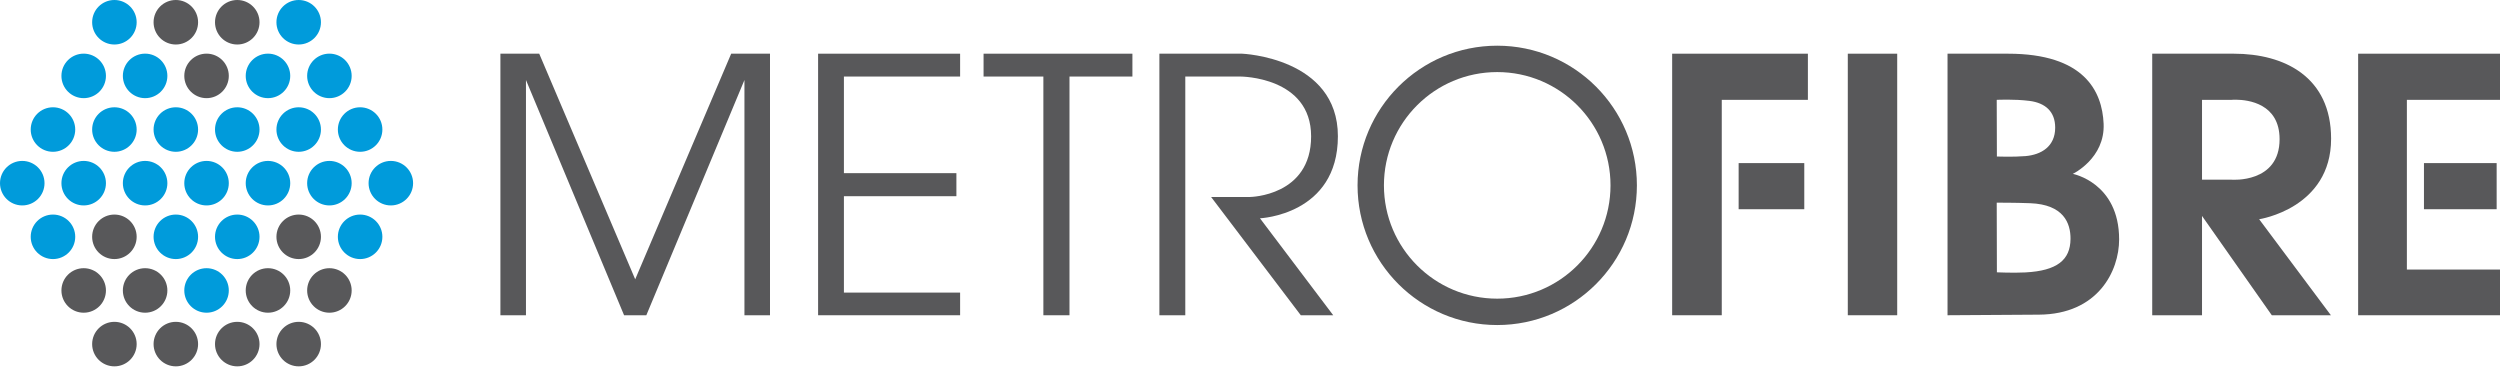
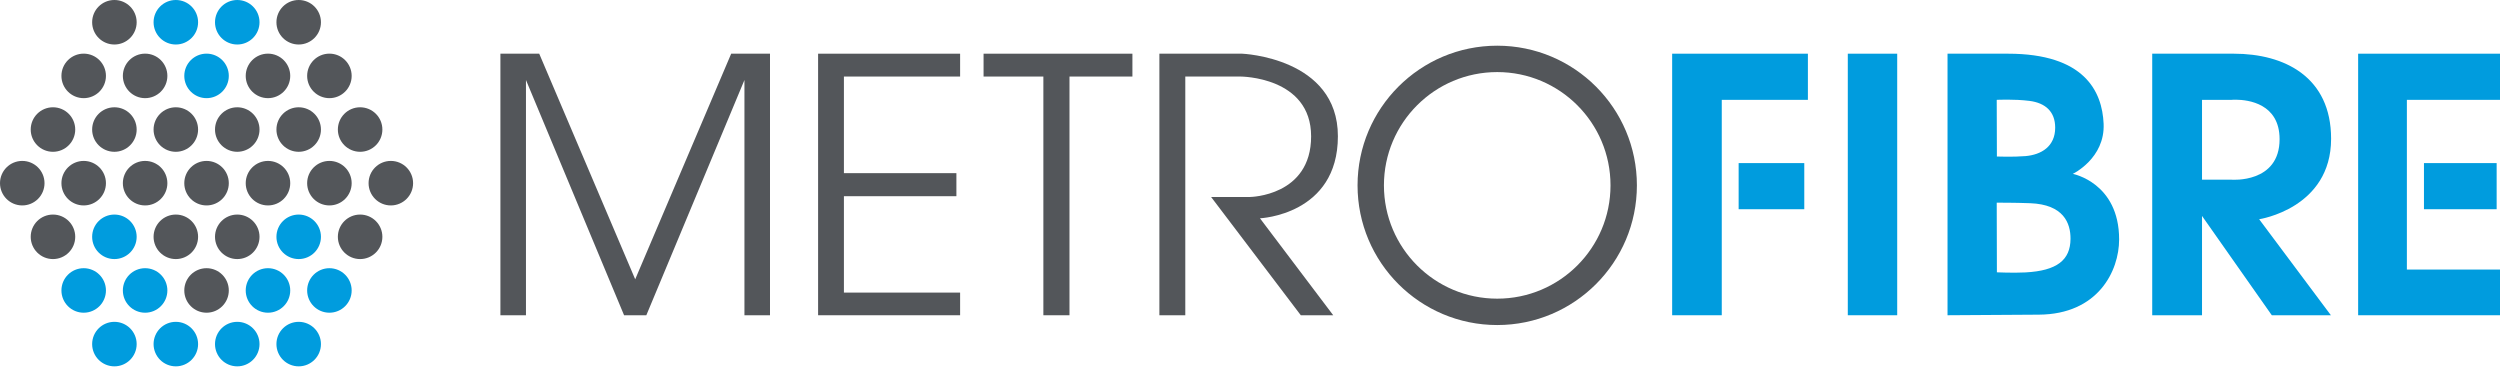
<svg xmlns="http://www.w3.org/2000/svg" width="349.097mm" height="51.157mm" viewBox="0 0 349.097 51.157" version="1.1" id="svg8">
  <defs id="defs2" />
  <g id="layer1" transform="translate(65.8069,-81.4075)">
-     <path style="fill:#58585a;fill-opacity:1;stroke:none;stroke-width:0.265px;stroke-linecap:butt;stroke-linejoin:miter;stroke-opacity:1" d="M 4.069,125.428 V 88.905 H 9.489 L 22.892,120.409 36.295,88.905 h 5.42 v 36.523 H 38.146 V 92.58 L 24.446,125.428 h -3.108 L 7.638,92.58 v 32.848 z" id="path834" />
-     <path style="fill:#58585a;fill-opacity:1;stroke:none;stroke-width:0.265px;stroke-linecap:butt;stroke-linejoin:miter;stroke-opacity:1" d="m 48.431,125.428 h 19.831 v -3.163 H 52.036 v -13.46 h 15.708 v -3.218 H 52.036 V 92.096 H 68.262 V 88.905 H 48.431 Z" id="path840" />
-     <path style="fill:#58585a;fill-opacity:1;stroke:none;stroke-width:0.265px;stroke-linecap:butt;stroke-linejoin:miter;stroke-opacity:1" d="m 71.537,88.905 v 3.191 h 8.351 v 33.333 H 83.535 V 92.096 h 8.787 v -3.191 z" id="path850" />
-     <path style="fill:#58585a;fill-opacity:1;stroke:none;stroke-width:0.265px;stroke-linecap:butt;stroke-linejoin:miter;stroke-opacity:1" d="m 108.765,108.912 c 0,0 8.511,-0.112 8.511,-8.464 0,-8.352 -9.856,-8.352 -9.856,-8.352 h -7.714 v 33.333 H 96.088 V 88.905 h 11.557 c 0,0 13.37,0.529 13.37,11.526 0,10.997 -10.881,11.46 -10.881,11.46 l 10.228,13.537 h -4.527 l -12.526,-16.516 z" id="path852" />
-     <path style="opacity:1;fill:#58585a;fill-opacity:1;fill-rule:evenodd;stroke:none;stroke-width:0.252;stroke-linecap:round;stroke-linejoin:miter;stroke-miterlimit:4;stroke-dasharray:none;stroke-dashoffset:0;stroke-opacity:0.836;paint-order:markers fill stroke" d="m 541.467,331.797 a 73.716,73.716 0 0 0 -73.715,73.717 73.716,73.716 0 0 0 73.715,73.715 73.716,73.716 0 0 0 73.717,-73.715 73.716,73.716 0 0 0 -73.717,-73.717 z m 0,13.926 a 59.791,59.791 0 0 1 59.791,59.791 59.791,59.791 0 0 1 -59.791,59.791 59.791,59.791 0 0 1 -59.791,-59.791 59.791,59.791 0 0 1 59.791,-59.791 z" id="path856" transform="scale(0.2645833)" />
-     <path style="fill:#58585a;fill-opacity:1;stroke:none;stroke-width:0.265px;stroke-linecap:butt;stroke-linejoin:miter;stroke-opacity:1" d="m 192.217,88.905 v 36.523 h 6.899 V 88.905 Z" id="path905" />
-     <path style="fill:#58585a;fill-opacity:1;stroke:none;stroke-width:0.265px;stroke-linecap:butt;stroke-linejoin:miter;stroke-opacity:1" d="m 167.691,88.905 h 18.954 v 6.445 h -12.027 v 30.078 h -6.927 z" id="path907" />
-     <path style="fill:#58585a;fill-opacity:1;stroke:none;stroke-width:0.265px;stroke-linecap:butt;stroke-linejoin:miter;stroke-opacity:1" d="m 176.974,104.182 v 6.441 h 9.167 v -6.441 z" id="path913" />
-     <path style="fill:#58585a;fill-opacity:1;stroke:none;stroke-width:0.246;stroke-linecap:butt;stroke-linejoin:miter;stroke-miterlimit:4;stroke-dasharray:none;stroke-opacity:1" d="M 779.125,336.018 V 474.059 L 827.359,473.75 c 31.164,-0.2 42.332,-22.988 42.332,-39.711 0,-29.942 -24.451,-34.592 -24.451,-34.592 0,0 17.076,-8.174 16.264,-26.486 -0.759,-17.108 -10.188,-36.943 -50.449,-36.943 z m 31.584,24.25 c 3.312,0.009 7.63,0.147 11.65,0.658 8.481,1.078 13.586,5.727 13.586,14.131 0,9.964 -7.37,14.308 -15.703,15.014 -6.404,0.543 -15.064,0.217 -15.064,0.217 l -0.088,-29.91 c 0,0 2.307,-0.119 5.619,-0.109 z m -5.619,54.379 c 0,0 9.577,-0.03 17.676,0.283 17.585,0.68 21.335,10.458 21.268,18.861 -0.088,11.069 -7.061,16.781 -23.791,17.664 -6.418,0.338 -15.064,-0.047 -15.064,-0.047 z" id="path921" transform="scale(0.2645833)" />
-     <path style="fill:#58585a;fill-opacity:1;stroke:none;stroke-width:1px;stroke-linecap:butt;stroke-linejoin:miter;stroke-opacity:1" d="m 887.154,336.018 v 138.041 h 26.283 v -52.414 l 36.828,52.414 h 31.188 l -37.859,-50.672 c 0,0 37.969,-5.68 37.969,-42.492 0,-32.563 -24.554,-44.877 -51.328,-44.877 z m 44.301,24.289 c 6.251,0.063 22.92,1.998 22.92,20.838 0,23.375 -25.25,21.375 -25.25,21.375 h -15.688 v -42.143 h 15.688 c 0,0 0.888,-0.085 2.33,-0.07 z" id="path927" transform="scale(0.2645833)" />
-     <path style="fill:#58585a;fill-opacity:1;stroke:none;stroke-width:0.265px;stroke-linecap:butt;stroke-linejoin:miter;stroke-opacity:1" d="m 283.29,125.428 v -6.38 H 270.286 V 95.35 h 13.004 v -6.445 h -19.809 v 36.523 z" id="path940" />
-     <path style="fill:#58585a;fill-opacity:1;stroke:none;stroke-width:0.265px;stroke-linecap:butt;stroke-linejoin:miter;stroke-opacity:1" d="m 272.672,104.182 v 6.441 h 10.15 v -6.441 z" id="path942" />
-     <circle style="fill:#009bdb;fill-opacity:1;stroke-width:0.82" r="3.108" cy="106.986" cx="-62.699" id="use6867" />
-     <circle style="fill:#009bdb;fill-opacity:1;stroke-width:0.82" r="3.108" cy="114.476" cx="-58.41" id="use6869" />
-     <circle style="fill:#58585a;fill-opacity:1;stroke-width:0.82" r="3.108" cy="121.966" cx="-54.121" id="use6871" />
-     <circle style="fill:#58585a;fill-opacity:1;stroke-width:0.82" r="3.108" cy="129.456" cx="-49.832" id="use6873" />
-     <circle style="fill:#009bdb;fill-opacity:1;stroke-width:0.82" r="3.108" cy="99.496" cx="-58.41" id="use6879" />
-     <circle style="fill:#009bdb;fill-opacity:1;stroke-width:0.82" r="3.108" cy="106.986" cx="-54.121" id="use6881" />
-     <circle style="fill:#58585a;fill-opacity:1;stroke-width:0.82" r="3.108" cy="114.476" cx="-49.832" id="use6883" />
-     <circle style="fill:#58585a;fill-opacity:1;stroke-width:0.82" r="3.108" cy="121.966" cx="-45.543" id="use6885" />
-     <circle style="fill:#58585a;fill-opacity:1;stroke-width:0.82" r="3.108" cy="129.456" cx="-41.254" id="use6887" />
-     <circle style="fill:#009bdb;fill-opacity:1;stroke-width:0.82" r="3.108" cy="92.006" cx="-54.121" id="use6891" />
-     <circle style="fill:#009bdb;fill-opacity:1;stroke-width:0.82" r="3.108" cy="99.496" cx="-49.832" id="use6893" />
-     <circle style="fill:#009bdb;fill-opacity:1;stroke-width:0.82" r="3.108" cy="106.986" cx="-45.543" id="use6895" />
-     <circle style="fill:#009bdb;fill-opacity:1;stroke-width:0.82" r="3.108" cy="114.476" cx="-41.254" id="use6897" />
-     <circle style="fill:#009bdb;fill-opacity:1;stroke-width:0.82" r="3.108" cy="121.966" cx="-36.965" id="use6899" />
-     <circle style="fill:#58585a;fill-opacity:1;stroke-width:0.82" r="3.108" cy="129.456" cx="-32.676" id="use6901" />
-     <circle style="fill:#009bdb;fill-opacity:1;stroke-width:0.82" r="3.108" cy="84.515" cx="-49.832" id="use6903" />
-     <circle style="fill:#009bdb;fill-opacity:1;stroke-width:0.82" r="3.108" cy="92.006" cx="-45.543" id="use6905" />
-     <circle style="fill:#009bdb;fill-opacity:1;stroke-width:0.82" r="3.108" cy="99.496" cx="-41.254" id="use6907" />
-     <circle style="fill:#009bdb;fill-opacity:1;stroke-width:0.82" r="3.108" cy="106.986" cx="-36.965" id="use6909" />
-     <circle style="fill:#009bdb;fill-opacity:1;stroke-width:0.82" r="3.108" cy="114.476" cx="-32.676" id="use6911" />
-     <circle style="fill:#58585a;fill-opacity:1;stroke-width:0.82" r="3.108" cy="121.966" cx="-28.387" id="use6913" />
-     <circle style="fill:#58585a;fill-opacity:1;stroke-width:0.82" r="3.108" cy="129.456" cx="-24.098" id="use6915" />
-     <circle style="fill:#58585a;fill-opacity:1;stroke-width:0.82" r="3.108" cy="84.515" cx="-41.254" id="use6917" />
-     <circle style="fill:#58585a;fill-opacity:1;stroke-width:0.82" r="3.108" cy="92.006" cx="-36.965" id="use6919" />
-     <circle style="fill:#009bdb;fill-opacity:1;stroke-width:0.82" r="3.108" cy="99.496" cx="-32.676" id="use6921" />
-     <circle style="fill:#009bdb;fill-opacity:1;stroke-width:0.82" r="3.108" cy="106.986" cx="-28.387" id="use6923" />
-     <circle style="fill:#58585a;fill-opacity:1;stroke-width:0.82" r="3.108" cy="114.476" cx="-24.098" id="use6925" />
-     <circle style="fill:#58585a;fill-opacity:1;stroke-width:0.82" r="3.108" cy="121.966" cx="-19.809" id="use6927" />
-     <circle style="fill:#58585a;fill-opacity:1;stroke-width:0.82" r="3.108" cy="84.515" cx="-32.676" id="use6931" />
-     <circle style="fill:#009bdb;fill-opacity:1;stroke-width:0.82" r="3.108" cy="92.006" cx="-28.387" id="use6933" />
-     <circle style="fill:#009bdb;fill-opacity:1;stroke-width:0.82" r="3.108" cy="99.496" cx="-24.098" id="use6935" />
-     <circle style="fill:#009bdb;fill-opacity:1;stroke-width:0.82" r="3.108" cy="106.986" cx="-19.809" id="use6937" />
-     <circle style="fill:#009bdb;fill-opacity:1;stroke-width:0.82" r="3.108" cy="114.476" cx="-15.52" id="use6939" />
-     <circle style="fill:#009bdb;fill-opacity:1;stroke-width:0.82" r="3.108" cy="84.515" cx="-24.098" id="use6945" />
-     <circle style="fill:#009bdb;fill-opacity:1;stroke-width:0.82" r="3.108" cy="92.006" cx="-19.809" id="use6947" />
-     <circle style="fill:#009bdb;fill-opacity:1;stroke-width:0.82" r="3.108" cy="99.496" cx="-15.52" id="use6949" />
-     <circle style="fill:#009bdb;fill-opacity:1;stroke-width:0.82" r="3.108" cy="106.986" cx="-11.231" id="use6951" />
+     <path style="fill:#53565a;fill-opacity:1;stroke:none;stroke-width:0.265px;stroke-linecap:butt;stroke-linejoin:miter;stroke-opacity:1" d="M 4.069,125.428 V 88.905 H 9.489 L 22.892,120.409 36.295,88.905 h 5.42 v 36.523 H 38.146 V 92.58 L 24.446,125.428 h -3.108 L 7.638,92.58 v 32.848 z" id="path834" />
+     <path style="fill:#53565a;fill-opacity:1;stroke:none;stroke-width:0.265px;stroke-linecap:butt;stroke-linejoin:miter;stroke-opacity:1" d="m 48.431,125.428 h 19.831 v -3.163 H 52.036 v -13.46 h 15.708 v -3.218 H 52.036 V 92.096 H 68.262 V 88.905 H 48.431 Z" id="path840" />
+     <path style="fill:#53565a;fill-opacity:1;stroke:none;stroke-width:0.265px;stroke-linecap:butt;stroke-linejoin:miter;stroke-opacity:1" d="m 71.537,88.905 v 3.191 h 8.351 v 33.333 H 83.535 V 92.096 h 8.787 v -3.191 z" id="path850" />
+     <path style="fill:#53565a;fill-opacity:1;stroke:none;stroke-width:0.265px;stroke-linecap:butt;stroke-linejoin:miter;stroke-opacity:1" d="m 108.765,108.912 c 0,0 8.511,-0.112 8.511,-8.464 0,-8.352 -9.856,-8.352 -9.856,-8.352 h -7.714 v 33.333 H 96.088 V 88.905 h 11.557 c 0,0 13.37,0.529 13.37,11.526 0,10.997 -10.881,11.46 -10.881,11.46 l 10.228,13.537 h -4.527 l -12.526,-16.516 z" id="path852" />
+     <path style="opacity:1;fill:#53565a;fill-opacity:1;fill-rule:evenodd;stroke:none;stroke-width:0.252;stroke-linecap:round;stroke-linejoin:miter;stroke-miterlimit:4;stroke-dasharray:none;stroke-dashoffset:0;stroke-opacity:0.836;paint-order:markers fill stroke" d="m 541.467,331.797 a 73.716,73.716 0 0 0 -73.715,73.717 73.716,73.716 0 0 0 73.715,73.715 73.716,73.716 0 0 0 73.717,-73.715 73.716,73.716 0 0 0 -73.717,-73.717 z m 0,13.926 a 59.791,59.791 0 0 1 59.791,59.791 59.791,59.791 0 0 1 -59.791,59.791 59.791,59.791 0 0 1 -59.791,-59.791 59.791,59.791 0 0 1 59.791,-59.791 z" id="path856" transform="scale(0.2645833)" />
+     <path style="fill:#009cde;fill-opacity:1;stroke:none;stroke-width:0.265px;stroke-linecap:butt;stroke-linejoin:miter;stroke-opacity:1" d="m 192.217,88.905 v 36.523 h 6.899 V 88.905 Z" id="path905" />
+     <path style="fill:#009cde;fill-opacity:1;stroke:none;stroke-width:0.265px;stroke-linecap:butt;stroke-linejoin:miter;stroke-opacity:1" d="m 167.691,88.905 h 18.954 v 6.445 h -12.027 v 30.078 h -6.927 z" id="path907" />
+     <path style="fill:#009cde;fill-opacity:1;stroke:none;stroke-width:0.265px;stroke-linecap:butt;stroke-linejoin:miter;stroke-opacity:1" d="m 176.974,104.182 v 6.441 h 9.167 v -6.441 z" id="path913" />
+     <path style="fill:#009cde;fill-opacity:1;stroke:none;stroke-width:0.246;stroke-linecap:butt;stroke-linejoin:miter;stroke-miterlimit:4;stroke-dasharray:none;stroke-opacity:1" d="M 779.125,336.018 V 474.059 L 827.359,473.75 c 31.164,-0.2 42.332,-22.988 42.332,-39.711 0,-29.942 -24.451,-34.592 -24.451,-34.592 0,0 17.076,-8.174 16.264,-26.486 -0.759,-17.108 -10.188,-36.943 -50.449,-36.943 z m 31.584,24.25 c 3.312,0.009 7.63,0.147 11.65,0.658 8.481,1.078 13.586,5.727 13.586,14.131 0,9.964 -7.37,14.308 -15.703,15.014 -6.404,0.543 -15.064,0.217 -15.064,0.217 l -0.088,-29.91 c 0,0 2.307,-0.119 5.619,-0.109 z m -5.619,54.379 c 0,0 9.577,-0.03 17.676,0.283 17.585,0.68 21.335,10.458 21.268,18.861 -0.088,11.069 -7.061,16.781 -23.791,17.664 -6.418,0.338 -15.064,-0.047 -15.064,-0.047 z" id="path921" transform="scale(0.2645833)" />
+     <path style="fill:#009cde;fill-opacity:1;stroke:none;stroke-width:1px;stroke-linecap:butt;stroke-linejoin:miter;stroke-opacity:1" d="m 887.154,336.018 v 138.041 h 26.283 v -52.414 l 36.828,52.414 h 31.188 l -37.859,-50.672 c 0,0 37.969,-5.68 37.969,-42.492 0,-32.563 -24.554,-44.877 -51.328,-44.877 z m 44.301,24.289 c 6.251,0.063 22.92,1.998 22.92,20.838 0,23.375 -25.25,21.375 -25.25,21.375 h -15.688 v -42.143 h 15.688 c 0,0 0.888,-0.085 2.33,-0.07 z" id="path927" transform="scale(0.2645833)" />
+     <path style="fill:#009cde;fill-opacity:1;stroke:none;stroke-width:0.265px;stroke-linecap:butt;stroke-linejoin:miter;stroke-opacity:1" d="m 283.29,125.428 v -6.38 H 270.286 V 95.35 h 13.004 v -6.445 h -19.809 v 36.523 z" id="path940" />
+     <path style="fill:#009cde;fill-opacity:1;stroke:none;stroke-width:0.265px;stroke-linecap:butt;stroke-linejoin:miter;stroke-opacity:1" d="m 272.672,104.182 v 6.441 h 10.15 v -6.441 z" id="path942" />
+     <circle style="fill:#53565a;fill-opacity:1;stroke-width:0.82" r="3.108" cy="106.986" cx="-62.699" id="use6867" />
+     <circle style="fill:#53565a;fill-opacity:1;stroke-width:0.82" r="3.108" cy="114.476" cx="-58.41" id="use6869" />
+     <circle style="fill:#009cde;fill-opacity:1;stroke-width:0.82" r="3.108" cy="121.966" cx="-54.121" id="use6871" />
+     <circle style="fill:#009cde;fill-opacity:1;stroke-width:0.82" r="3.108" cy="129.456" cx="-49.832" id="use6873" />
+     <circle style="fill:#53565a;fill-opacity:1;stroke-width:0.82" r="3.108" cy="99.496" cx="-58.41" id="use6879" />
+     <circle style="fill:#53565a;fill-opacity:1;stroke-width:0.82" r="3.108" cy="106.986" cx="-54.121" id="use6881" />
+     <circle style="fill:#009cde;fill-opacity:1;stroke-width:0.82" r="3.108" cy="114.476" cx="-49.832" id="use6883" />
+     <circle style="fill:#009cde;fill-opacity:1;stroke-width:0.82" r="3.108" cy="121.966" cx="-45.543" id="use6885" />
+     <circle style="fill:#009cde;fill-opacity:1;stroke-width:0.82" r="3.108" cy="129.456" cx="-41.254" id="use6887" />
+     <circle style="fill:#53565a;fill-opacity:1;stroke-width:0.82" r="3.108" cy="92.006" cx="-54.121" id="use6891" />
+     <circle style="fill:#53565a;fill-opacity:1;stroke-width:0.82" r="3.108" cy="99.496" cx="-49.832" id="use6893" />
+     <circle style="fill:#53565a;fill-opacity:1;stroke-width:0.82" r="3.108" cy="106.986" cx="-45.543" id="use6895" />
+     <circle style="fill:#53565a;fill-opacity:1;stroke-width:0.82" r="3.108" cy="114.476" cx="-41.254" id="use6897" />
+     <circle style="fill:#53565a;fill-opacity:1;stroke-width:0.82" r="3.108" cy="121.966" cx="-36.965" id="use6899" />
+     <circle style="fill:#009cde;fill-opacity:1;stroke-width:0.82" r="3.108" cy="129.456" cx="-32.676" id="use6901" />
+     <circle style="fill:#53565a;fill-opacity:1;stroke-width:0.82" r="3.108" cy="84.515" cx="-49.832" id="use6903" />
+     <circle style="fill:#53565a;fill-opacity:1;stroke-width:0.82" r="3.108" cy="92.006" cx="-45.543" id="use6905" />
+     <circle style="fill:#53565a;fill-opacity:1;stroke-width:0.82" r="3.108" cy="99.496" cx="-41.254" id="use6907" />
+     <circle style="fill:#53565a;fill-opacity:1;stroke-width:0.82" r="3.108" cy="106.986" cx="-36.965" id="use6909" />
+     <circle style="fill:#53565a;fill-opacity:1;stroke-width:0.82" r="3.108" cy="114.476" cx="-32.676" id="use6911" />
+     <circle style="fill:#009cde;fill-opacity:1;stroke-width:0.82" r="3.108" cy="121.966" cx="-28.387" id="use6913" />
+     <circle style="fill:#009cde;fill-opacity:1;stroke-width:0.82" r="3.108" cy="129.456" cx="-24.098" id="use6915" />
+     <circle style="fill:#009cde;fill-opacity:1;stroke-width:0.82" r="3.108" cy="84.515" cx="-41.254" id="use6917" />
+     <circle style="fill:#009cde;fill-opacity:1;stroke-width:0.82" r="3.108" cy="92.006" cx="-36.965" id="use6919" />
+     <circle style="fill:#53565a;fill-opacity:1;stroke-width:0.82" r="3.108" cy="99.496" cx="-32.676" id="use6921" />
+     <circle style="fill:#53565a;fill-opacity:1;stroke-width:0.82" r="3.108" cy="106.986" cx="-28.387" id="use6923" />
+     <circle style="fill:#009cde;fill-opacity:1;stroke-width:0.82" r="3.108" cy="114.476" cx="-24.098" id="use6925" />
+     <circle style="fill:#009cde;fill-opacity:1;stroke-width:0.82" r="3.108" cy="121.966" cx="-19.809" id="use6927" />
+     <circle style="fill:#009cde;fill-opacity:1;stroke-width:0.82" r="3.108" cy="84.515" cx="-32.676" id="use6931" />
+     <circle style="fill:#53565a;fill-opacity:1;stroke-width:0.82" r="3.108" cy="92.006" cx="-28.387" id="use6933" />
+     <circle style="fill:#53565a;fill-opacity:1;stroke-width:0.82" r="3.108" cy="99.496" cx="-24.098" id="use6935" />
+     <circle style="fill:#53565a;fill-opacity:1;stroke-width:0.82" r="3.108" cy="106.986" cx="-19.809" id="use6937" />
+     <circle style="fill:#53565a;fill-opacity:1;stroke-width:0.82" r="3.108" cy="114.476" cx="-15.52" id="use6939" />
+     <circle style="fill:#53565a;fill-opacity:1;stroke-width:0.82" r="3.108" cy="84.515" cx="-24.098" id="use6945" />
+     <circle style="fill:#53565a;fill-opacity:1;stroke-width:0.82" r="3.108" cy="92.006" cx="-19.809" id="use6947" />
+     <circle style="fill:#53565a;fill-opacity:1;stroke-width:0.82" r="3.108" cy="99.496" cx="-15.52" id="use6949" />
+     <circle style="fill:#53565a;fill-opacity:1;stroke-width:0.82" r="3.108" cy="106.986" cx="-11.231" id="use6951" />
  </g>
</svg>
